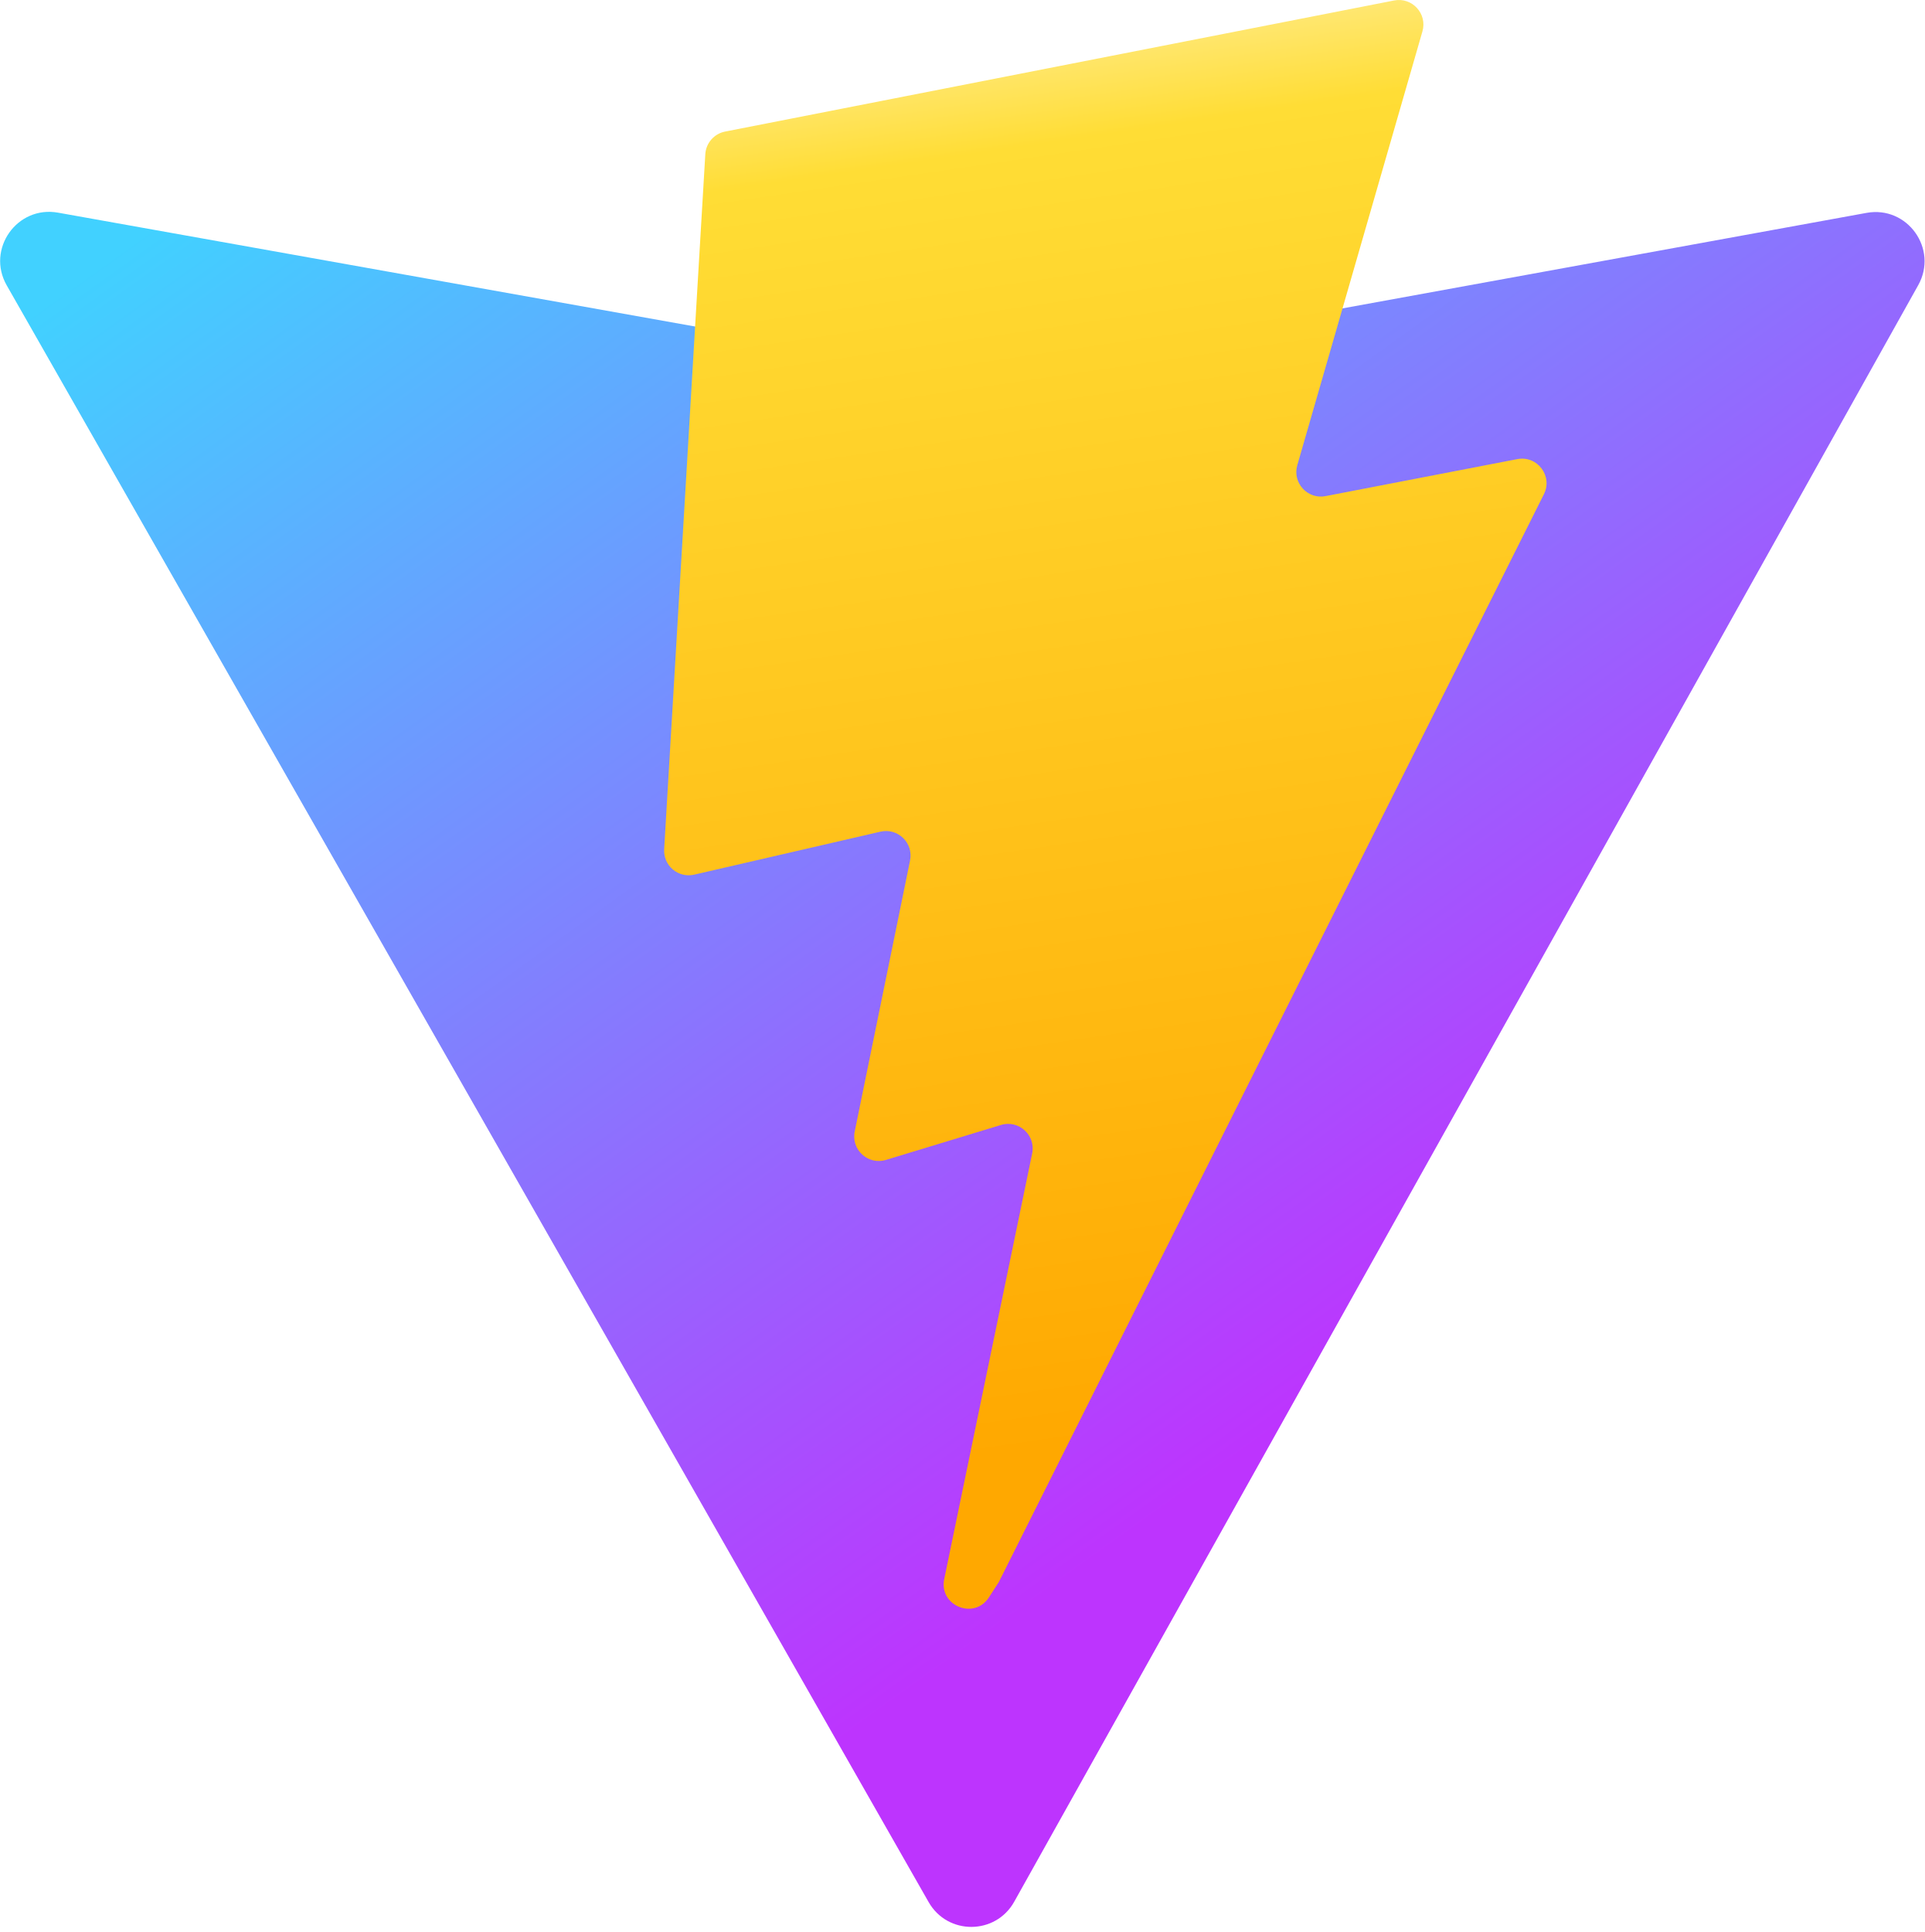
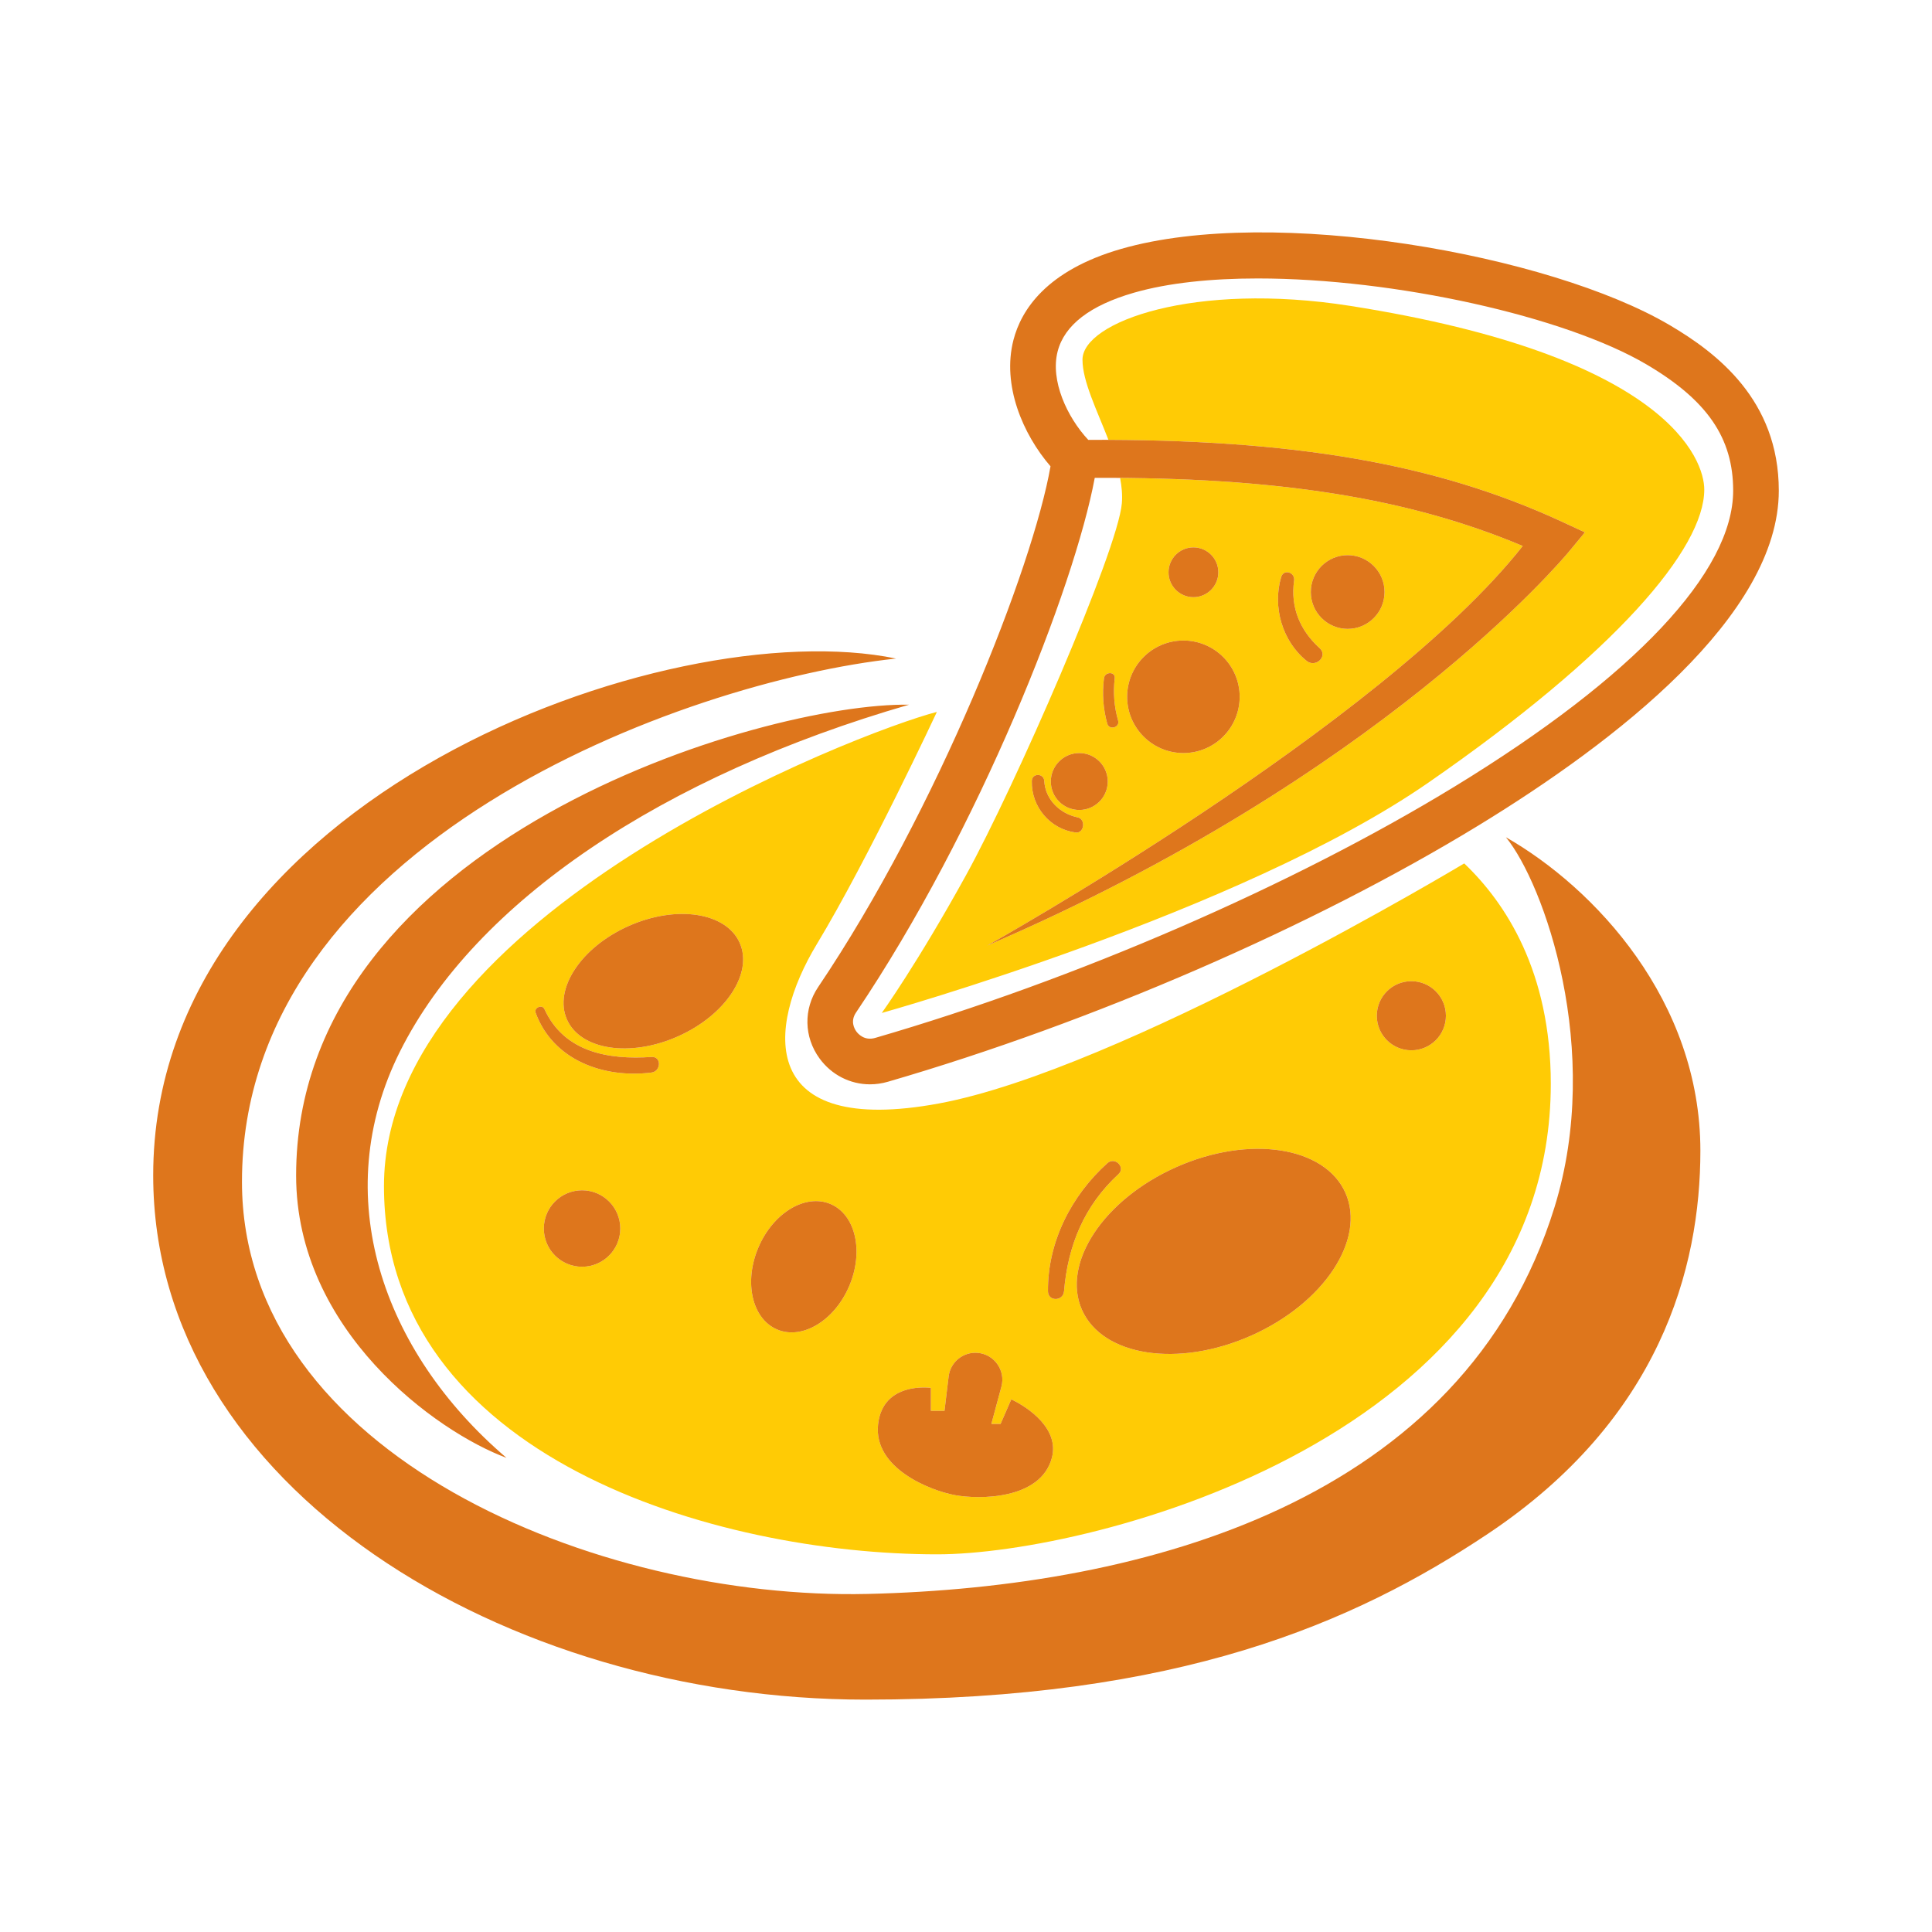
- <svg xmlns="http://www.w3.org/2000/svg" aria-hidden="true" role="img" class="iconify iconify--logos" width="31.88" height="32" preserveAspectRatio="xMidYMid meet" viewBox="0 0 256 257">
-   <defs>
-     <linearGradient id="IconifyId1813088fe1fbc01fb466" x1="-.828%" x2="57.636%" y1="7.652%" y2="78.411%">
-       <stop offset="0%" stop-color="#41D1FF" />
-       <stop offset="100%" stop-color="#BD34FE" />
-     </linearGradient>
-     <linearGradient id="IconifyId1813088fe1fbc01fb467" x1="43.376%" x2="50.316%" y1="2.242%" y2="89.03%">
-       <stop offset="0%" stop-color="#FFEA83" />
-       <stop offset="8.333%" stop-color="#FFDD35" />
-       <stop offset="100%" stop-color="#FFA800" />
-     </linearGradient>
-   </defs>
-   <path fill="url(#IconifyId1813088fe1fbc01fb466)" d="M255.153 37.938L134.897 252.976c-2.483 4.44-8.862 4.466-11.382.048L.875 37.958c-2.746-4.814 1.371-10.646 6.827-9.67l120.385 21.517a6.537 6.537 0 0 0 2.322-.004l117.867-21.483c5.438-.991 9.574 4.796 6.877 9.62Z" />
-   <path fill="url(#IconifyId1813088fe1fbc01fb467)" d="M185.432.063L96.44 17.501a3.268 3.268 0 0 0-2.634 3.014l-5.474 92.456a3.268 3.268 0 0 0 3.997 3.378l24.777-5.718c2.318-.535 4.413 1.507 3.936 3.838l-7.361 36.047c-.495 2.426 1.782 4.5 4.151 3.78l15.304-4.649c2.372-.72 4.652 1.36 4.15 3.788l-11.698 56.621c-.732 3.542 3.979 5.473 5.943 2.437l1.313-2.028l72.516-144.72c1.215-2.423-.88-5.186-3.54-4.672l-25.505 4.922c-2.396.462-4.435-1.77-3.759-4.114l16.646-57.705c.677-2.35-1.37-4.583-3.769-4.113Z" />
+ <svg xmlns="http://www.w3.org/2000/svg" version="1.1" id="Layer_1" x="0px" y="0px" width="58px" height="58px" viewBox="0 0 600 600" enable-background="new 0 0 600 600" xml:space="preserve">
+   <path id="color_x5F_2_21_" fill="#FFCB05" d="M300,271.81c-15.154,27.499-26.154,42.776-26.154,42.776    s111.465-31.165,169.699-71.496c58.233-40.331,85.732-72.718,85.732-91.051c0-9.27-11.213-41.523-109.994-57.05    c-48.279-7.589-83.107,4.937-83.107,16.719c0,6.718,4.499,15.688,8.056,24.894c60.424,0.231,103.065,7.93,141.025,25.501l6.95,3.22    l-4.881,5.905c-2.341,2.833-58.762,69.97-180.762,122.441c0,0,122.399-68.387,166.34-124.112    c-33.761-14.195-72.294-20.727-125.052-21.14c0.522,2.706,0.758,5.358,0.546,7.898C347.176,170.982,315.154,244.311,300,271.81z     M334.046,258.544c-7.925-1.055-13.793-7.975-13.61-16.006c0.057-2.506,3.728-2.472,3.868,0c0.328,5.803,4.862,10.146,10.378,11.308    C337.301,254.398,336.711,258.899,334.046,258.544z M335.179,251.545c-4.881,0-8.838-3.957-8.838-8.838s3.957-8.838,8.838-8.838    s8.838,3.957,8.838,8.838S340.06,251.545,335.179,251.545z M343.853,224.705c-1.257-4.625-1.612-9.307-1.005-14.066    c0.267-2.095,3.582-2.14,3.337,0c-0.512,4.466-0.179,8.804,1.057,13.132C347.864,225.952,344.445,226.884,343.853,224.705z     M418.532,172.407c6.324,0,11.45,5.126,11.45,11.45c0,6.324-5.126,11.45-11.45,11.45c-6.324,0-11.45-5.126-11.45-11.45    C407.082,177.533,412.208,172.407,418.532,172.407z M397.877,179.214c0.789-2.648,4.377-1.469,4.015,1.107    c-1.166,8.292,1.818,15.425,7.921,20.964c2.742,2.489-1.219,6.2-3.988,3.988C398.222,199.198,395.124,188.452,397.877,179.214z     M370.631,169.996c4.271,0,7.733,3.462,7.733,7.733c0,4.271-3.462,7.733-7.733,7.733s-7.733-3.462-7.733-7.733    C362.898,173.459,366.36,169.996,370.631,169.996z M367.517,198.92c9.651,0,17.475,7.824,17.475,17.475s-7.824,17.475-17.475,17.475    c-9.651,0-17.475-7.824-17.475-17.475S357.866,198.92,367.517,198.92z M119.243,368.36c0,84.329,103.205,114.352,171.849,114.352    c48.362,0,190.521-36.745,190.521-146.128c0-34.831-14.055-56.219-26.887-68.441c0,0-106.939,64.163-163.158,74.552    c-56.219,10.388-53.775-23.221-37.887-49.497c15.888-26.276,37.276-72.107,37.276-72.107    C267.124,227.201,119.243,284.031,119.243,368.36z M180.762,393.4c-6.557,0-11.872-5.315-11.872-11.872    c0-6.557,5.315-11.872,11.872-11.872c6.557,0,11.872,5.315,11.872,11.872C192.634,388.084,187.319,393.4,180.762,393.4z     M438.311,304.715c5.928,0,10.734,4.806,10.734,10.734s-4.806,10.734-10.734,10.734c-5.928,0-10.734-4.806-10.734-10.734    S432.382,304.715,438.311,304.715z M417.838,370.458c6.418,14.452-6.696,34.302-29.29,44.335s-46.113,6.451-52.531-8.001    c-6.418-14.452,6.696-34.302,29.29-44.335S411.42,356.006,417.838,370.458z M343.927,361.215c2.308-2.078,5.723,1.3,3.424,3.424    c-10.654,9.846-15.697,22.076-16.907,36.37c-0.267,3.159-4.965,3.255-4.99,0C325.335,385.713,332.697,371.324,343.927,361.215z     M272.688,442.429c1.427-13.554,16.408-11.414,16.408-11.414v7.134h4.226l1.286-10.67c0.541-4.487,4.546-7.734,9.048-7.334    c5.182,0.46,8.693,5.488,7.339,10.512l-3.113,11.552h2.854l3.329-7.627c5.469,2.616,14.981,9.218,12.603,18.163    c-3.464,13.03-22.59,12.988-30.2,11.561C288.858,462.879,271.261,455.983,272.688,442.429z M235.535,387.389    c4.586-10.756,14.615-16.784,22.4-13.464c7.785,3.32,10.378,14.73,5.792,25.486c-4.586,10.756-14.615,16.784-22.4,13.464    C233.542,409.555,230.948,398.145,235.535,387.389z M195.279,287.56c14.812-6.578,30.231-4.229,34.439,5.245    c4.207,9.475-4.39,22.488-19.202,29.065c-14.812,6.578-30.231,4.229-34.439-5.245C171.869,307.151,180.466,294.138,195.279,287.56z     M169.068,313.364c6.138,13.458,19.936,15.799,33.259,14.883c3.172-0.218,3.006,4.466,0,4.842    c-14.791,1.851-30.545-3.766-35.984-18.576C165.76,312.926,168.374,311.841,169.068,313.364z" />
+   <path id="color_x5F_1_23_" fill="#DE761C" d="M518.537,100.972C481.226,78.983,395.309,63.733,348.22,77.29    c-23.375,6.727-31.11,19.1-33.481,28.291c-3.612,14.007,2.867,29.218,11.506,39.239c-5.458,31.257-34.895,106.46-72.167,161.731    c-4.588,6.805-4.422,15.497,0.427,22.141c3.772,5.177,9.569,8.055,15.679,8.055c1.836,0,3.702-0.263,5.548-0.798    c63.384-18.413,131.943-48.162,183.392-79.576c42.563-25.989,93.299-65.131,93.299-104.005    C552.424,124.192,533.084,109.539,518.537,100.972z M451.738,244.276c-50.439,30.801-117.712,59.982-179.96,78.063    c-3.352,0.96-5.303-1.287-5.822-1.998c-0.639-0.872-1.926-3.197-0.127-5.864c38.378-56.917,67.829-132.109,74.156-166.08    c56.84-0.194,97.498,6.269,132.918,21.161c-43.941,55.724-166.34,124.112-166.34,124.112    c122.001-52.471,178.421-119.609,180.762-122.441l4.881-5.905l-6.95-3.22c-39.259-18.172-83.522-25.786-147.288-25.5    c-6.589-7.062-11.841-18.429-9.507-27.479c2.108-8.171,10.076-14.298,23.68-18.215c10.662-3.068,23.979-4.434,38.475-4.434    c42.628,0,95.428,11.797,120.725,26.704c18.861,11.114,26.909,22.833,26.909,39.188    C538.251,177.572,507.526,210.213,451.738,244.276z M278.273,204.519c-66.136,7.072-203.128,57.467-203.128,162.492    c0,84.677,110.277,129.969,194.297,128c86.622-2.03,185.145-28.977,213.333-120.123c15.097-48.817-3.282-100.43-15.097-114.871    c27.569,15.754,60.388,50.725,60.39,97.331c0.001,36.596-12.636,83.383-65.973,118.98c-41.713,27.839-96.281,51.504-193.308,51.504    c-111.589,0-221.21-65.643-221.21-162.802C47.576,247.885,207.298,189.814,278.273,204.519z M124.225,326.537    c-22.35,44.633-5.646,93.14,33.068,126.208c-21.776-8.065-65.329-39.52-65.329-87.691c0-104.168,145.177-146.948,190.343-146.204    C206.023,240.936,147.648,279.762,124.225,326.537z M334.046,258.544c-7.925-1.055-13.793-7.975-13.61-16.006    c0.057-2.506,3.728-2.472,3.868,0c0.328,5.803,4.862,10.146,10.378,11.308C337.301,254.398,336.711,258.899,334.046,258.544z     M438.311,304.715c-5.928,0-10.734,4.806-10.734,10.734s4.806,10.734,10.734,10.734s10.734-4.806,10.734-10.734    S444.239,304.715,438.311,304.715z M192.634,381.528c0,6.557-5.315,11.872-11.872,11.872c-6.557,0-11.872-5.315-11.872-11.872    s5.315-11.872,11.872-11.872C187.319,369.655,192.634,374.971,192.634,381.528z M378.364,177.729c0,4.271-3.462,7.733-7.733,7.733    c-4.271,0-7.733-3.462-7.733-7.733s3.462-7.733,7.733-7.733C374.902,169.996,378.364,173.459,378.364,177.729z M417.838,370.458    c6.418,14.452-6.696,34.302-29.29,44.335s-46.113,6.451-52.531-8.001c-6.418-14.452,6.696-34.302,29.29-44.335    S411.42,356.006,417.838,370.458z M195.279,287.56c-14.812,6.578-23.41,19.591-19.202,29.065    c4.207,9.475,19.626,11.823,34.438,5.245c14.812-6.578,23.41-19.591,19.202-29.065C225.51,283.331,210.091,280.982,195.279,287.56z     M257.935,373.925c-7.785-3.32-17.814,2.709-22.4,13.464c-4.586,10.756-1.993,22.166,5.792,25.486    c7.785,3.32,17.814-2.709,22.4-13.465C268.313,388.655,265.72,377.244,257.935,373.925z M314.064,434.582l-3.329,7.627h-2.854    l3.113-11.552c1.354-5.024-2.157-10.051-7.339-10.512h0c-4.502-0.4-8.507,2.847-9.048,7.334l-1.286,10.67h-4.226v-7.134    c0,0-14.981-2.14-16.408,11.414s16.17,20.45,23.779,21.877s26.736,1.469,30.2-11.561    C329.045,443.799,319.533,437.197,314.064,434.582z M418.532,172.407c-6.324,0-11.45,5.126-11.45,11.45    c0,6.324,5.126,11.45,11.45,11.45s11.45-5.126,11.45-11.45C429.982,177.533,424.856,172.407,418.532,172.407z M367.517,198.92    c-9.651,0-17.475,7.824-17.475,17.475s7.824,17.475,17.475,17.475c9.651,0,17.475-7.824,17.475-17.475    S377.168,198.92,367.517,198.92z M344.017,242.707c0,4.881-3.957,8.838-8.838,8.838s-8.838-3.957-8.838-8.838    s3.957-8.838,8.838-8.838S344.017,237.826,344.017,242.707z M405.826,205.272c-7.603-6.074-10.702-16.821-7.948-26.059    c0.79-2.648,4.377-1.469,4.015,1.107c-1.166,8.292,1.818,15.425,7.921,20.964C412.556,203.773,408.595,207.485,405.826,205.272z     M343.853,224.705c-1.257-4.625-1.612-9.307-1.005-14.066c0.267-2.095,3.582-2.14,3.337,0c-0.512,4.466-0.179,8.804,1.057,13.132    C347.864,225.952,344.445,226.884,343.853,224.705z M202.327,333.089c-14.791,1.851-30.545-3.766-35.984-18.576    c-0.583-1.588,2.031-2.672,2.725-1.149c6.138,13.458,19.936,15.799,33.259,14.883C205.5,328.029,205.334,332.713,202.327,333.089z     M347.351,364.639c-10.654,9.846-15.697,22.076-16.907,36.37c-0.267,3.159-4.965,3.255-4.99,0    c-0.12-15.296,7.242-29.685,18.473-39.794C346.236,359.138,349.65,362.515,347.351,364.639z" />
</svg>
